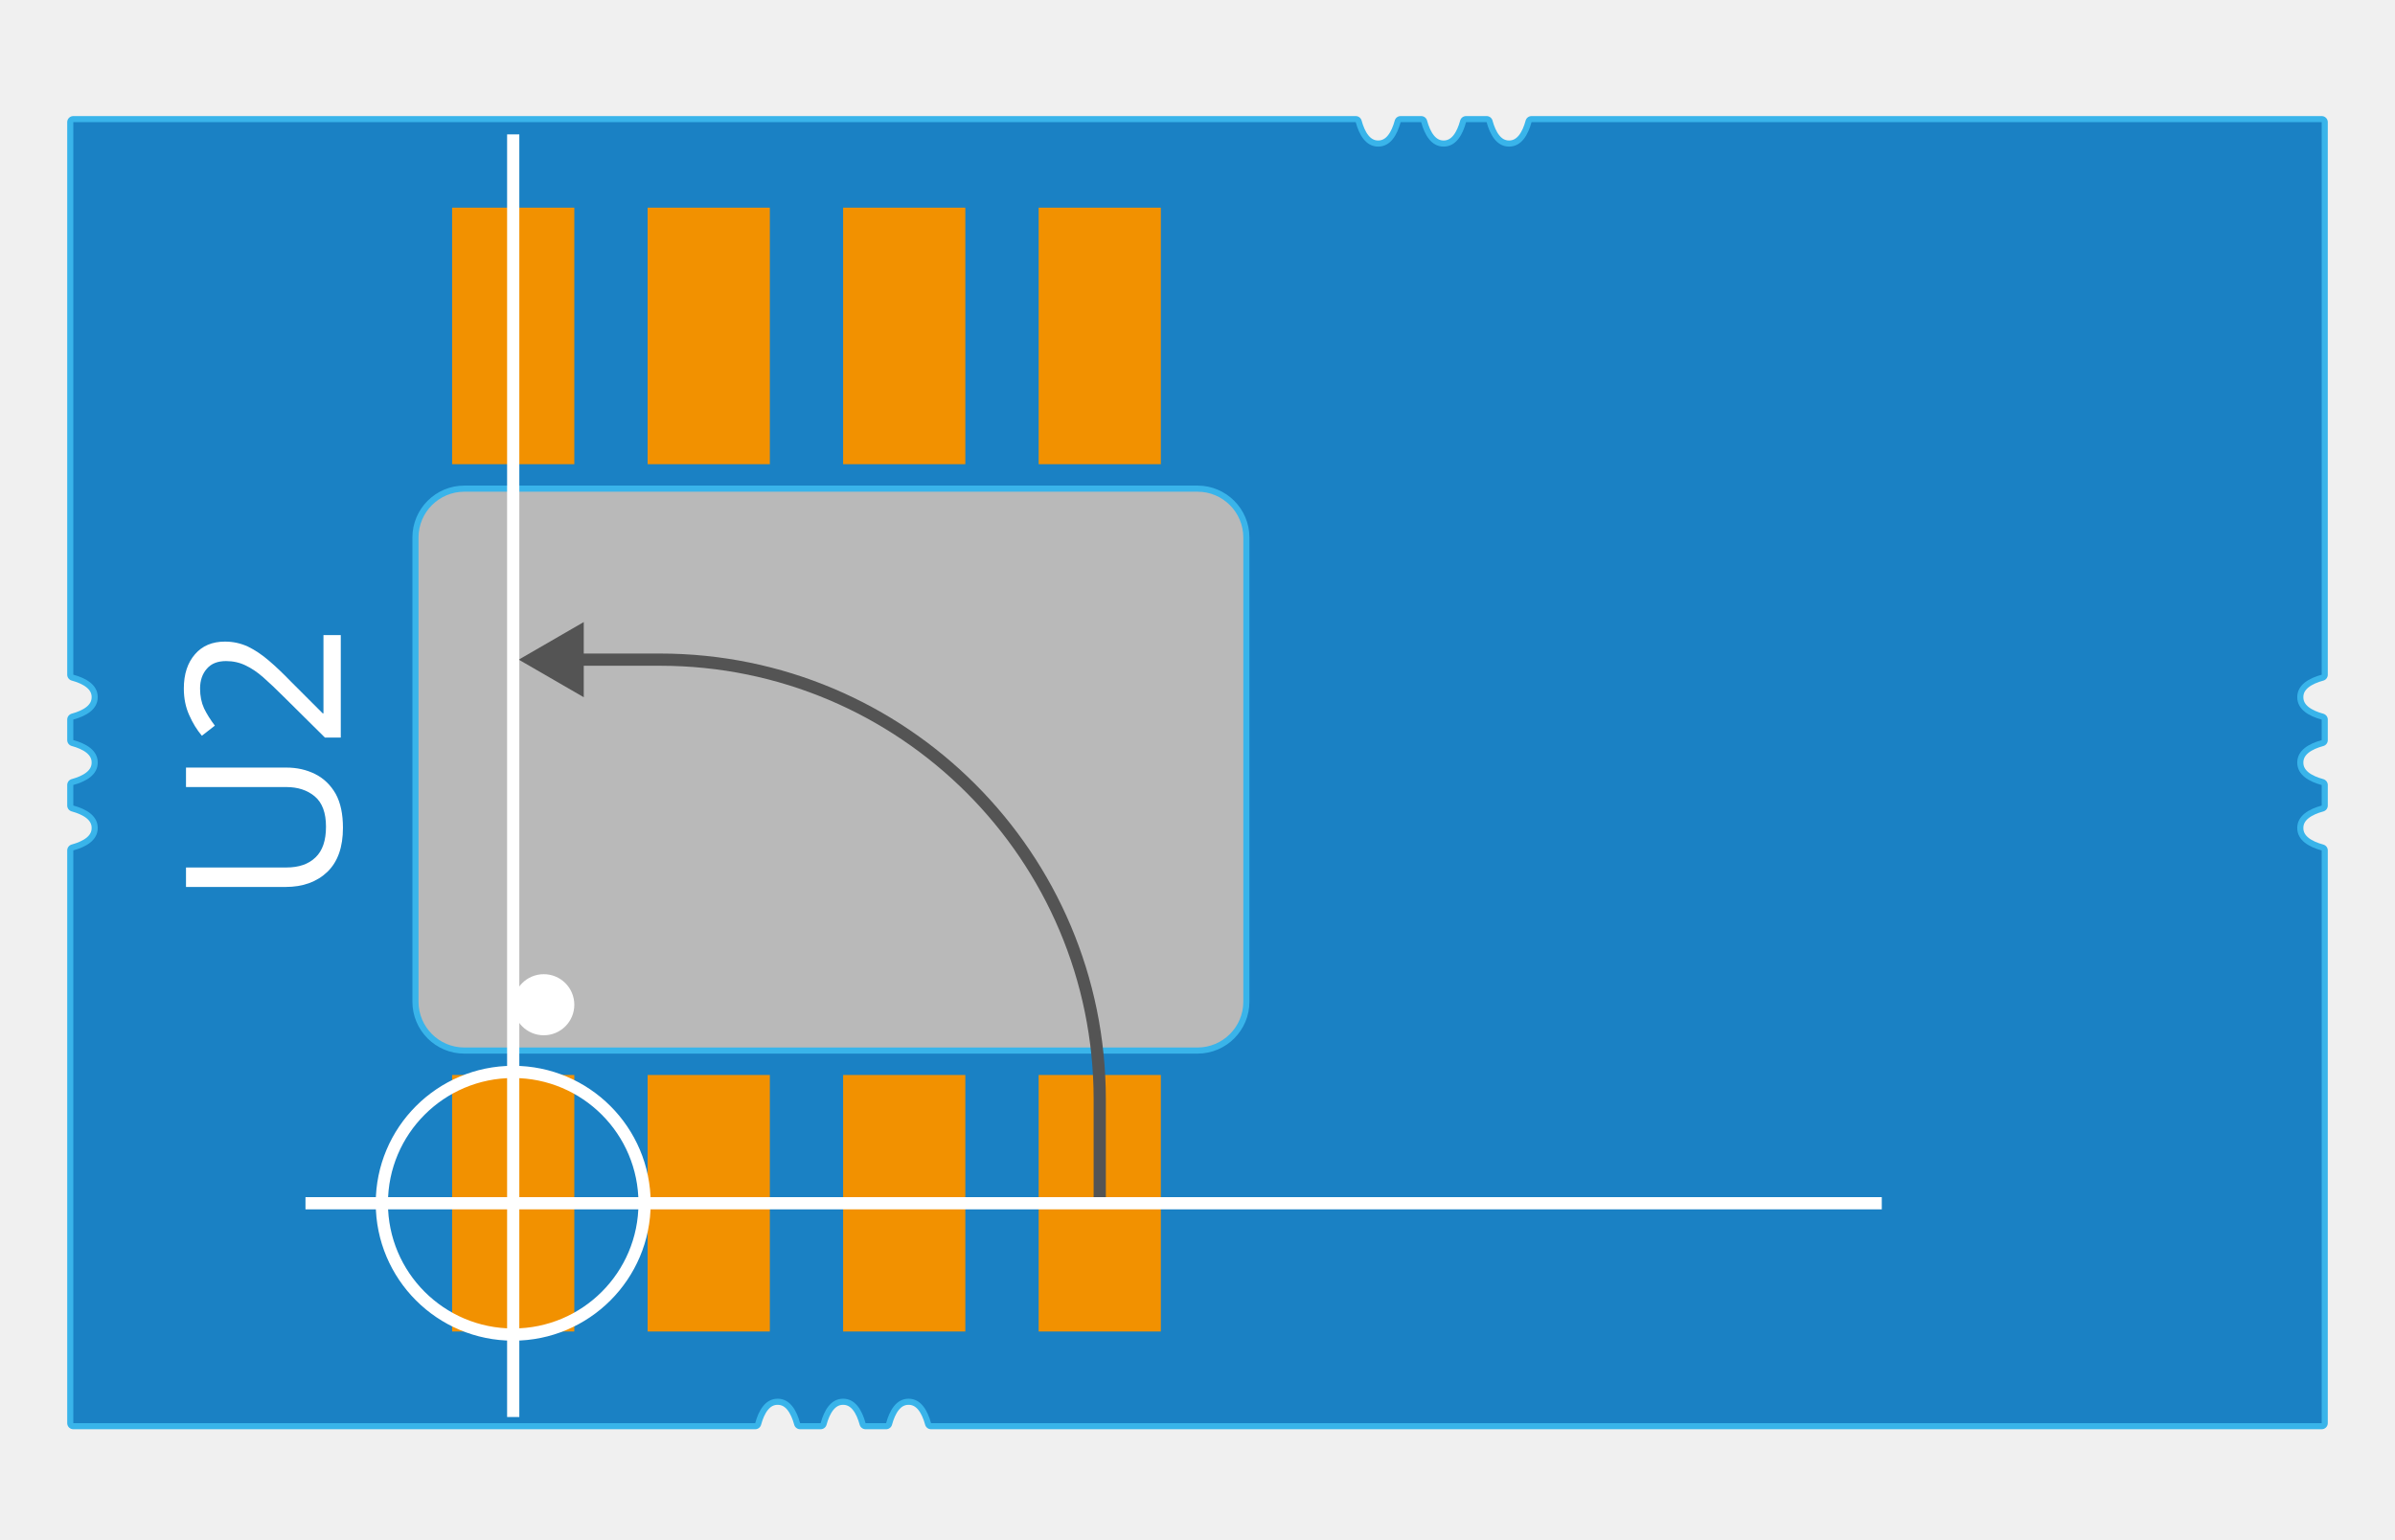
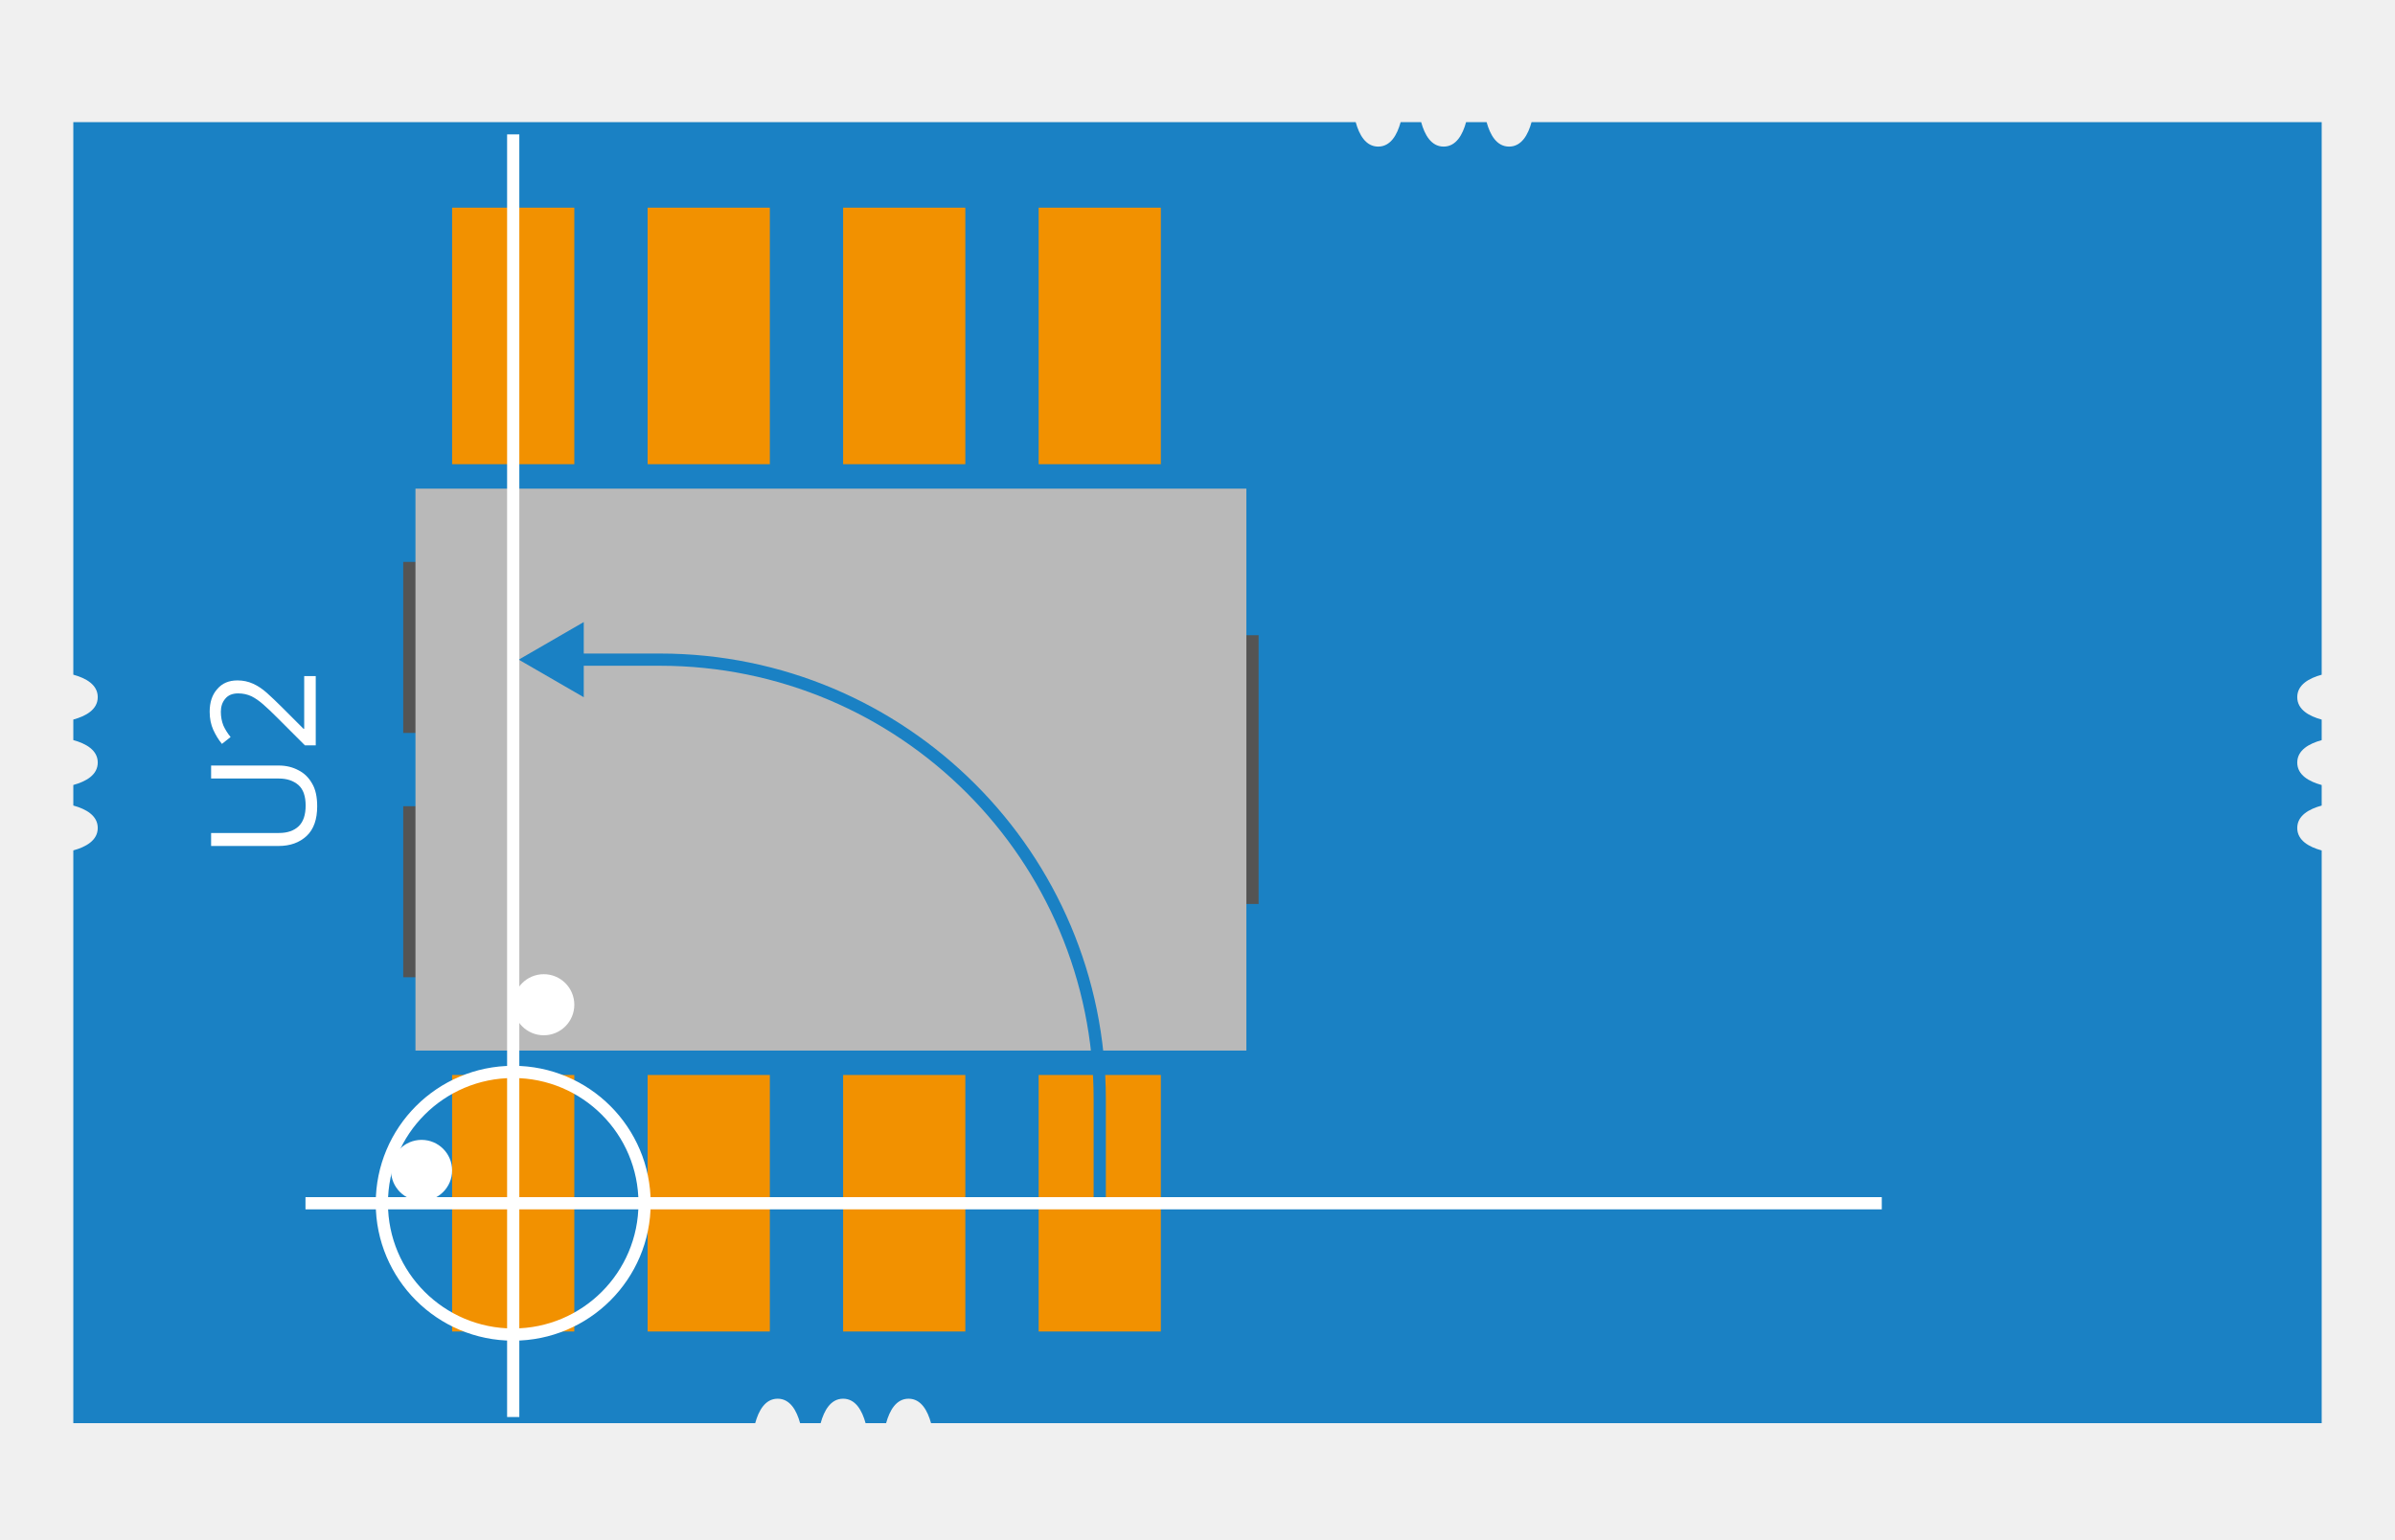
<svg xmlns="http://www.w3.org/2000/svg" width="392" height="252" viewBox="0 0 103.717 66.675" version="1.1" id="svg5" xml:space="preserve">
  <defs id="defs2">
    <marker style="overflow:visible" id="TriangleStart" refX="0" refY="0" orient="auto-start-reverse" markerWidth="5.324" markerHeight="6.155" viewBox="0 0 5.324 6.155" preserveAspectRatio="xMidYMid">
      <path transform="scale(0.5)" style="fill:context-stroke;fill-rule:evenodd;stroke:context-stroke;stroke-width:1pt" d="M 5.77,0 -2.88,5 V -5 Z" id="path135" />
    </marker>
  </defs>
  <g id="layer14">
-     <path id="rect6810" style="display:inline;opacity:1;fill:#1a81c4;fill-opacity:1;stroke:#39b4ea;stroke-width:0.529;stroke-linejoin:round;stroke-dasharray:none;stroke-opacity:1;paint-order:stroke fill markers" d="M 3.175,5.292 V 29.226 c 0.541,0.148 1.058,0.431 1.058,0.972 0,0.542 -0.518,0.824 -1.058,0.972 v 0.89 c 0.541,0.148 1.058,0.431 1.058,0.972 0,0.542 -0.518,0.824 -1.058,0.972 v 0.89 c 0.541,0.148 1.058,0.431 1.058,0.972 0,0.542 -0.518,0.824 -1.058,0.972 V 61.648 a 2.46e-6,2.46e-6 45 0 0 2.5e-6,2e-6 l 29.53,0 c 0.148,-0.541 0.43,-1.058 0.972,-1.058 0.542,0 0.824,0.518 0.972,1.058 h 0.89 c 0.148,-0.541 0.431,-1.058 0.973,-1.058 0.542,0 0.824,0.518 0.972,1.058 h 0.89 c 0.148,-0.541 0.431,-1.058 0.973,-1.058 0.542,0 0.824,0.518 0.972,1.058 H 100.542 V 36.84 c -0.541,-0.148 -1.058,-0.43 -1.058,-0.972 0,-0.542 0.518,-0.825 1.058,-0.972 v -0.89 c -0.541,-0.148 -1.058,-0.43 -1.058,-0.972 0,-0.542 0.518,-0.825 1.058,-0.972 v -0.89 c -0.541,-0.148 -1.058,-0.43 -1.058,-0.972 0,-0.542 0.518,-0.825 1.058,-0.972 V 5.292 H 66.324 c -0.148,0.541 -0.43,1.058 -0.972,1.058 -0.542,0 -0.825,-0.518 -0.973,-1.058 h -0.89 c -0.148,0.541 -0.43,1.058 -0.972,1.058 -0.542,0 -0.824,-0.518 -0.972,-1.058 h -0.89 c -0.148,0.541 -0.43,1.058 -0.972,1.058 -0.542,0 -0.825,-0.518 -0.973,-1.058 z" />
+     <path id="rect6810" style="display:inline;opacity:1;fill:#1a81c4;fill-opacity:1;stroke:none;stroke-width:0.529;stroke-linejoin:round;stroke-dasharray:none;stroke-opacity:1;paint-order:stroke fill markers" d="M 3.175,5.292 V 29.226 c 0.541,0.148 1.058,0.431 1.058,0.972 0,0.542 -0.518,0.824 -1.058,0.972 v 0.89 c 0.541,0.148 1.058,0.431 1.058,0.972 0,0.542 -0.518,0.824 -1.058,0.972 v 0.89 c 0.541,0.148 1.058,0.431 1.058,0.972 0,0.542 -0.518,0.824 -1.058,0.972 V 61.648 a 2.46e-6,2.46e-6 45 0 0 2.5e-6,2e-6 l 29.53,0 c 0.148,-0.541 0.43,-1.058 0.972,-1.058 0.542,0 0.824,0.518 0.972,1.058 h 0.89 c 0.148,-0.541 0.431,-1.058 0.973,-1.058 0.542,0 0.824,0.518 0.972,1.058 h 0.89 c 0.148,-0.541 0.431,-1.058 0.973,-1.058 0.542,0 0.824,0.518 0.972,1.058 H 100.542 V 36.84 c -0.541,-0.148 -1.058,-0.43 -1.058,-0.972 0,-0.542 0.518,-0.825 1.058,-0.972 v -0.89 c -0.541,-0.148 -1.058,-0.43 -1.058,-0.972 0,-0.542 0.518,-0.825 1.058,-0.972 v -0.89 c -0.541,-0.148 -1.058,-0.43 -1.058,-0.972 0,-0.542 0.518,-0.825 1.058,-0.972 V 5.292 H 66.324 c -0.148,0.541 -0.43,1.058 -0.972,1.058 -0.542,0 -0.825,-0.518 -0.973,-1.058 h -0.89 c -0.148,0.541 -0.43,1.058 -0.972,1.058 -0.542,0 -0.824,-0.518 -0.972,-1.058 h -0.89 c -0.148,0.541 -0.43,1.058 -0.972,1.058 -0.542,0 -0.825,-0.518 -0.973,-1.058 z" />
  </g>
  <g id="layer15">
-     <text xml:space="preserve" style="font-style:normal;font-weight:normal;font-size:9.391px;line-height:1.25;font-family:sans-serif;display:inline;fill:#ffffff;fill-opacity:1;stroke:none;stroke-width:0.794;stroke-dasharray:none" x="-39.265" y="14.759" id="text2864" transform="rotate(-90)">
-       <tspan id="tspan2862" style="font-size:9.391px;fill:#ffffff;fill-opacity:1;stroke-width:0.794;stroke-dasharray:none" x="-39.265" y="14.759">U2</tspan>
+     <text xml:space="preserve" style="display:inline;font-style:normal;font-weight:normal;font-size:6.35px;line-height:1.25;font-family:sans-serif;fill:#ffffff;fill-opacity:1;stroke:none;stroke-width:0.265" x="-44.634" y="35.899" id="text2864" transform="rotate(-90,-14.81664,7.408313)">
+       <tspan id="tspan2862" style="stroke-width:0.265;font-size:6.35px;fill:#ffffff;fill-opacity:1" x="-44.634" y="35.899">U2</tspan>
    </text>
  </g>
  <g id="layer16">
-     <rect style="fill:#b9b9b9;fill-opacity:1;stroke:#39b4ea;stroke-width:0.265;stroke-linecap:round;stroke-opacity:1" id="rect1253" width="35.983" height="24.342" x="17.992" y="21.167" ry="2.117" />
+     <g id="g38347" style="display:inline" transform="translate(-22.22495,-7.408329)">
+       <rect style="fill:#545454;fill-opacity:1;stroke:none;stroke-width:0.265;stroke-linecap:round" id="rect2802" width="4.233" height="7.408" x="39.687" y="31.75" ry="0" />
+       <rect style="fill:#545454;fill-opacity:1;stroke:none;stroke-width:0.265;stroke-linecap:round" id="rect2804" width="4.233" height="7.408" x="39.687" y="42.333" ry="0" />
+       <rect style="fill:#545454;fill-opacity:1;stroke:none;stroke-width:0.265;stroke-linecap:round" id="rect2808" width="4.233" height="11.642" x="72.496" y="34.925" ry="0" />
+       <rect style="fill:#b9b9b9;stroke:none;stroke-width:0.265;stroke-linecap:round;fill-opacity:1" id="rect1253" width="35.983" height="24.342" x="40.217" y="28.575" ry="0" />
+     </g>
  </g>
  <g id="layer2" style="display:inline" transform="translate(-22.22495,-7.408329)">
    <path style="fill:none;stroke:#f29100;stroke-width:5.292;stroke-linecap:butt;stroke-linejoin:miter;stroke-dasharray:none;stroke-opacity:1;fill-opacity:1" d="M 44.45,16.404 V 27.517" id="path2052" />
    <path style="fill:none;stroke:#f29100;stroke-width:5.292;stroke-linecap:butt;stroke-linejoin:miter;stroke-dasharray:none;stroke-opacity:1;fill-opacity:1" d="M 44.45,53.975 V 65.087" id="path2788" />
    <path style="fill:none;stroke:#f29100;stroke-width:5.292;stroke-linecap:butt;stroke-linejoin:miter;stroke-dasharray:none;stroke-opacity:1;fill-opacity:1" d="M 52.917,16.404 V 27.517" id="path2790" />
    <path style="fill:none;stroke:#f29100;stroke-width:5.292;stroke-linecap:butt;stroke-linejoin:miter;stroke-dasharray:none;stroke-opacity:1;fill-opacity:1" d="M 52.917,53.975 V 65.087" id="path2792" />
    <path style="fill:none;stroke:#f29100;stroke-width:5.292;stroke-linecap:butt;stroke-linejoin:miter;stroke-dasharray:none;stroke-opacity:1;fill-opacity:1" d="M 61.383,16.404 V 27.517" id="path2794" />
    <path style="fill:none;stroke:#f29100;stroke-width:5.292;stroke-linecap:butt;stroke-linejoin:miter;stroke-dasharray:none;stroke-opacity:1;fill-opacity:1" d="M 61.383,53.975 V 65.087" id="path2796" />
    <path style="fill:none;stroke:#f29100;stroke-width:5.292;stroke-linecap:butt;stroke-linejoin:miter;stroke-dasharray:none;stroke-opacity:1;fill-opacity:1" d="M 69.85,16.404 V 27.517" id="path2798" />
    <path style="fill:none;stroke:#f29100;stroke-width:5.292;stroke-linecap:butt;stroke-linejoin:miter;stroke-dasharray:none;stroke-opacity:1;fill-opacity:1" d="M 69.85,53.975 V 65.087" id="path2800" />
  </g>
  <g id="layer1" transform="translate(-22.22495,-7.408329)">
-     <path style="display:inline;opacity:1;fill:none;fill-opacity:1;stroke:#545454;stroke-width:0.529;stroke-dasharray:none;stroke-opacity:1;marker-end:url(#TriangleStart);paint-order:markers stroke fill" d="m 69.85,59.399 v -4.366 a 19.05,19.05 45 0 0 -19.05,-19.05 h -4.233" id="path38135" />
+     <path style="display:inline;opacity:1;fill:none;fill-opacity:1;stroke:#1a81c4;stroke-width:0.529;stroke-dasharray:none;stroke-opacity:1;marker-end:url(#TriangleStart);paint-order:markers stroke fill" d="m 69.85,59.399 v -4.366 a 19.05,19.05 45 0 0 -19.05,-19.05 h -4.233" id="path38135" />
  </g>
  <g id="layer17">
    <path style="display:inline;fill:none;stroke:#ffffff;stroke-width:0.529;stroke-linecap:butt;stroke-linejoin:miter;stroke-dasharray:none;stroke-opacity:1" d="M 22.225,5.821 V 61.383" id="path4374" />
    <path style="display:inline;fill:none;stroke:#ffffff;stroke-width:0.529;stroke-linecap:butt;stroke-linejoin:miter;stroke-opacity:1;stroke-dasharray:none" d="M 35.454,59.531 H 103.717" id="path4376" transform="translate(-22.22495,-7.408329)" />
    <circle style="display:inline;fill:none;fill-opacity:1;stroke:#ffffff;stroke-width:0.529;stroke-linecap:round;stroke-dasharray:none;stroke-opacity:1" id="path4432" cx="44.45" cy="59.531" r="5.689" transform="translate(-22.22495,-7.408329)" />
+     <circle style="display:inline;fill:#ffffff;fill-opacity:1;stroke:none;stroke-width:0.265;stroke-linecap:round;stroke-dasharray:none" id="circle4538" cx="40.481" cy="58.109" r="1.323" transform="translate(-22.22495,-7.408329)" />
    <circle style="display:inline;fill:#ffffff;fill-opacity:1;stroke:none;stroke-width:0.265;stroke-linecap:round;stroke-dasharray:none" id="circle4540" cx="45.773" cy="50.932" r="1.323" transform="translate(-22.22495,-7.408329)" />
  </g>
</svg>
